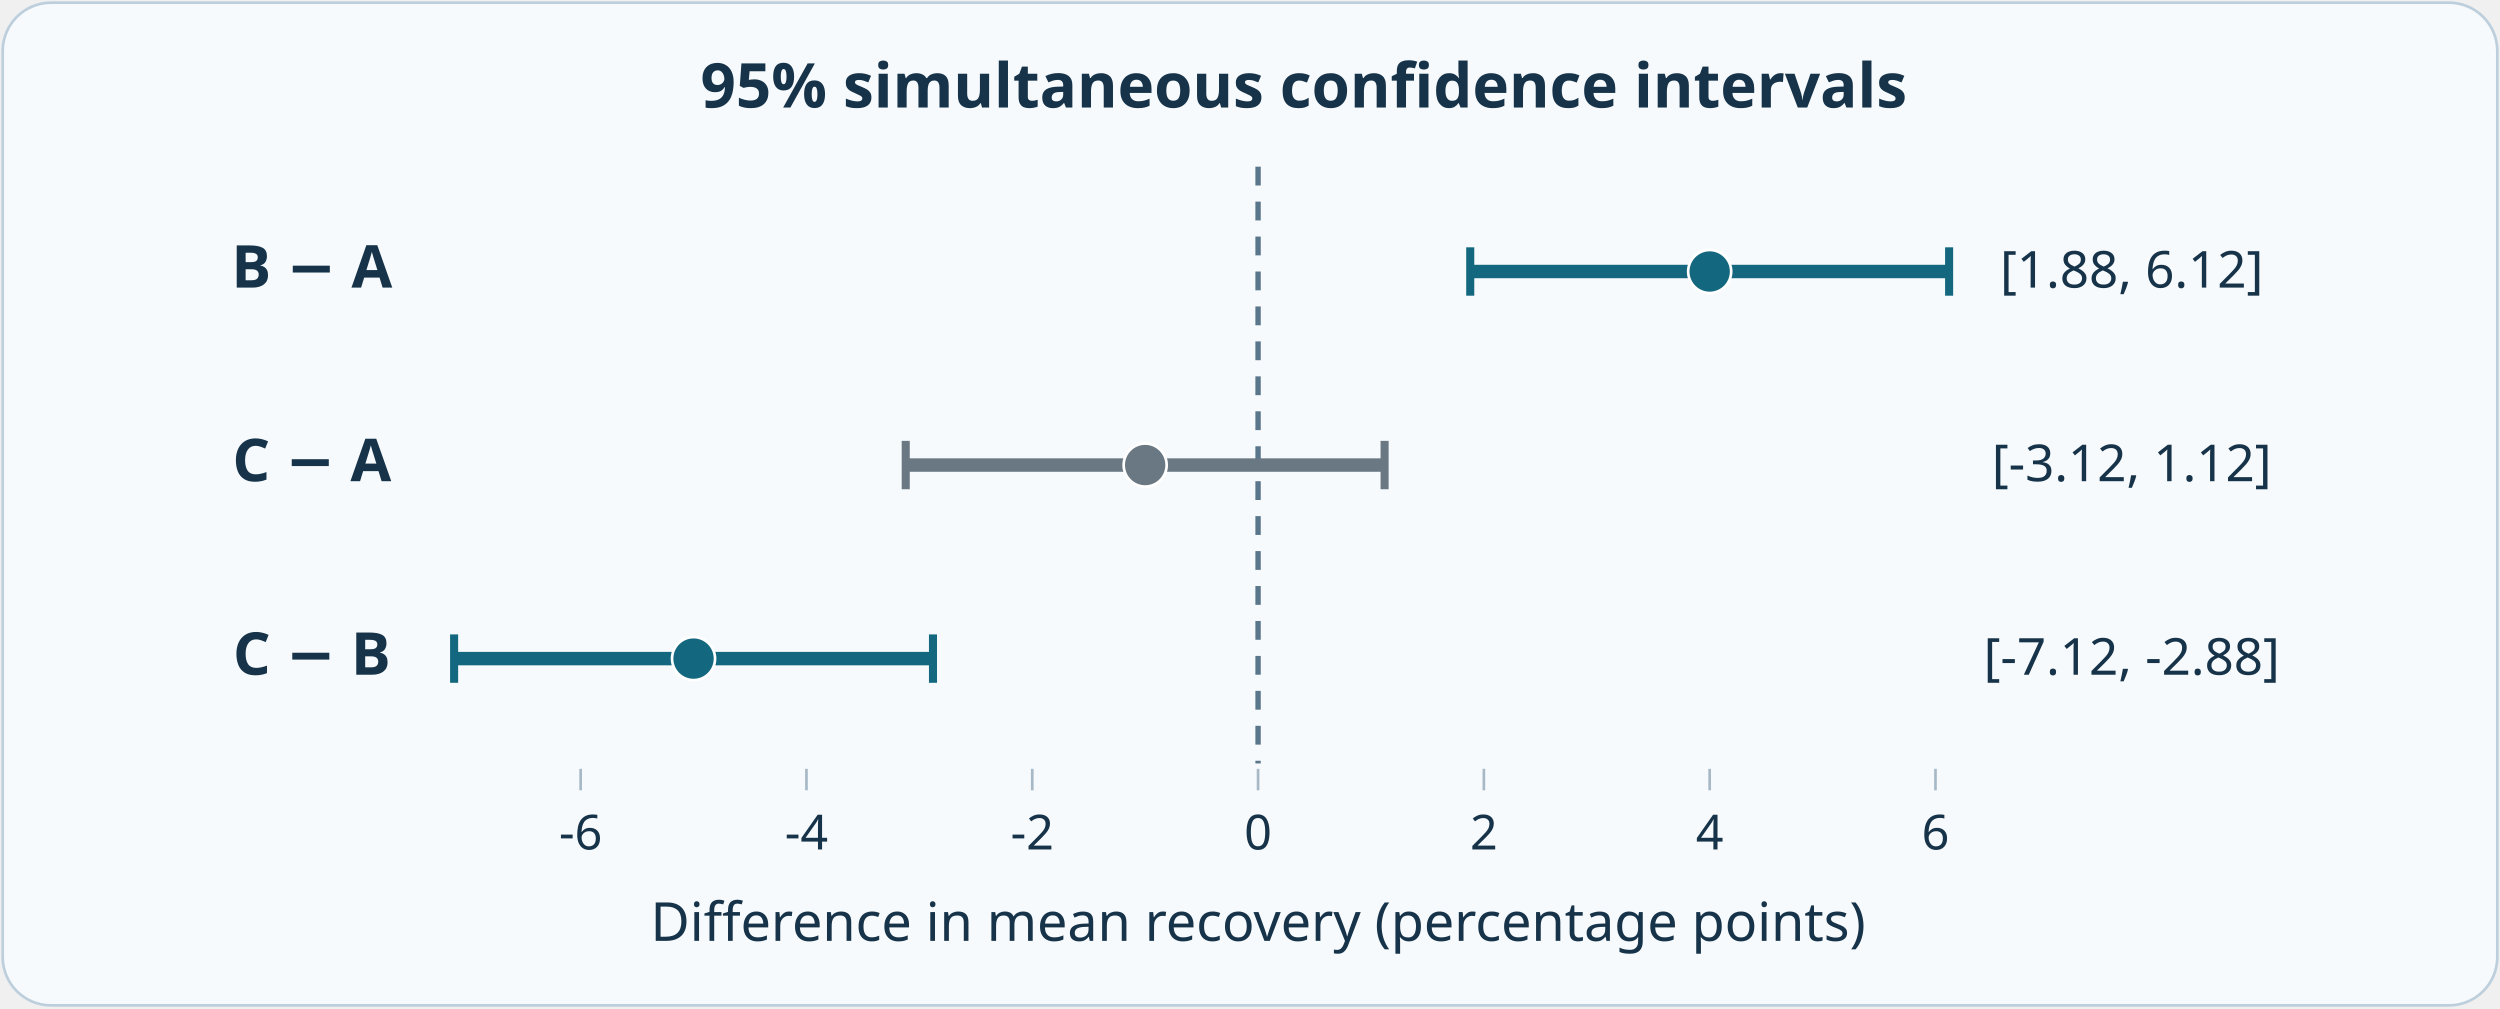
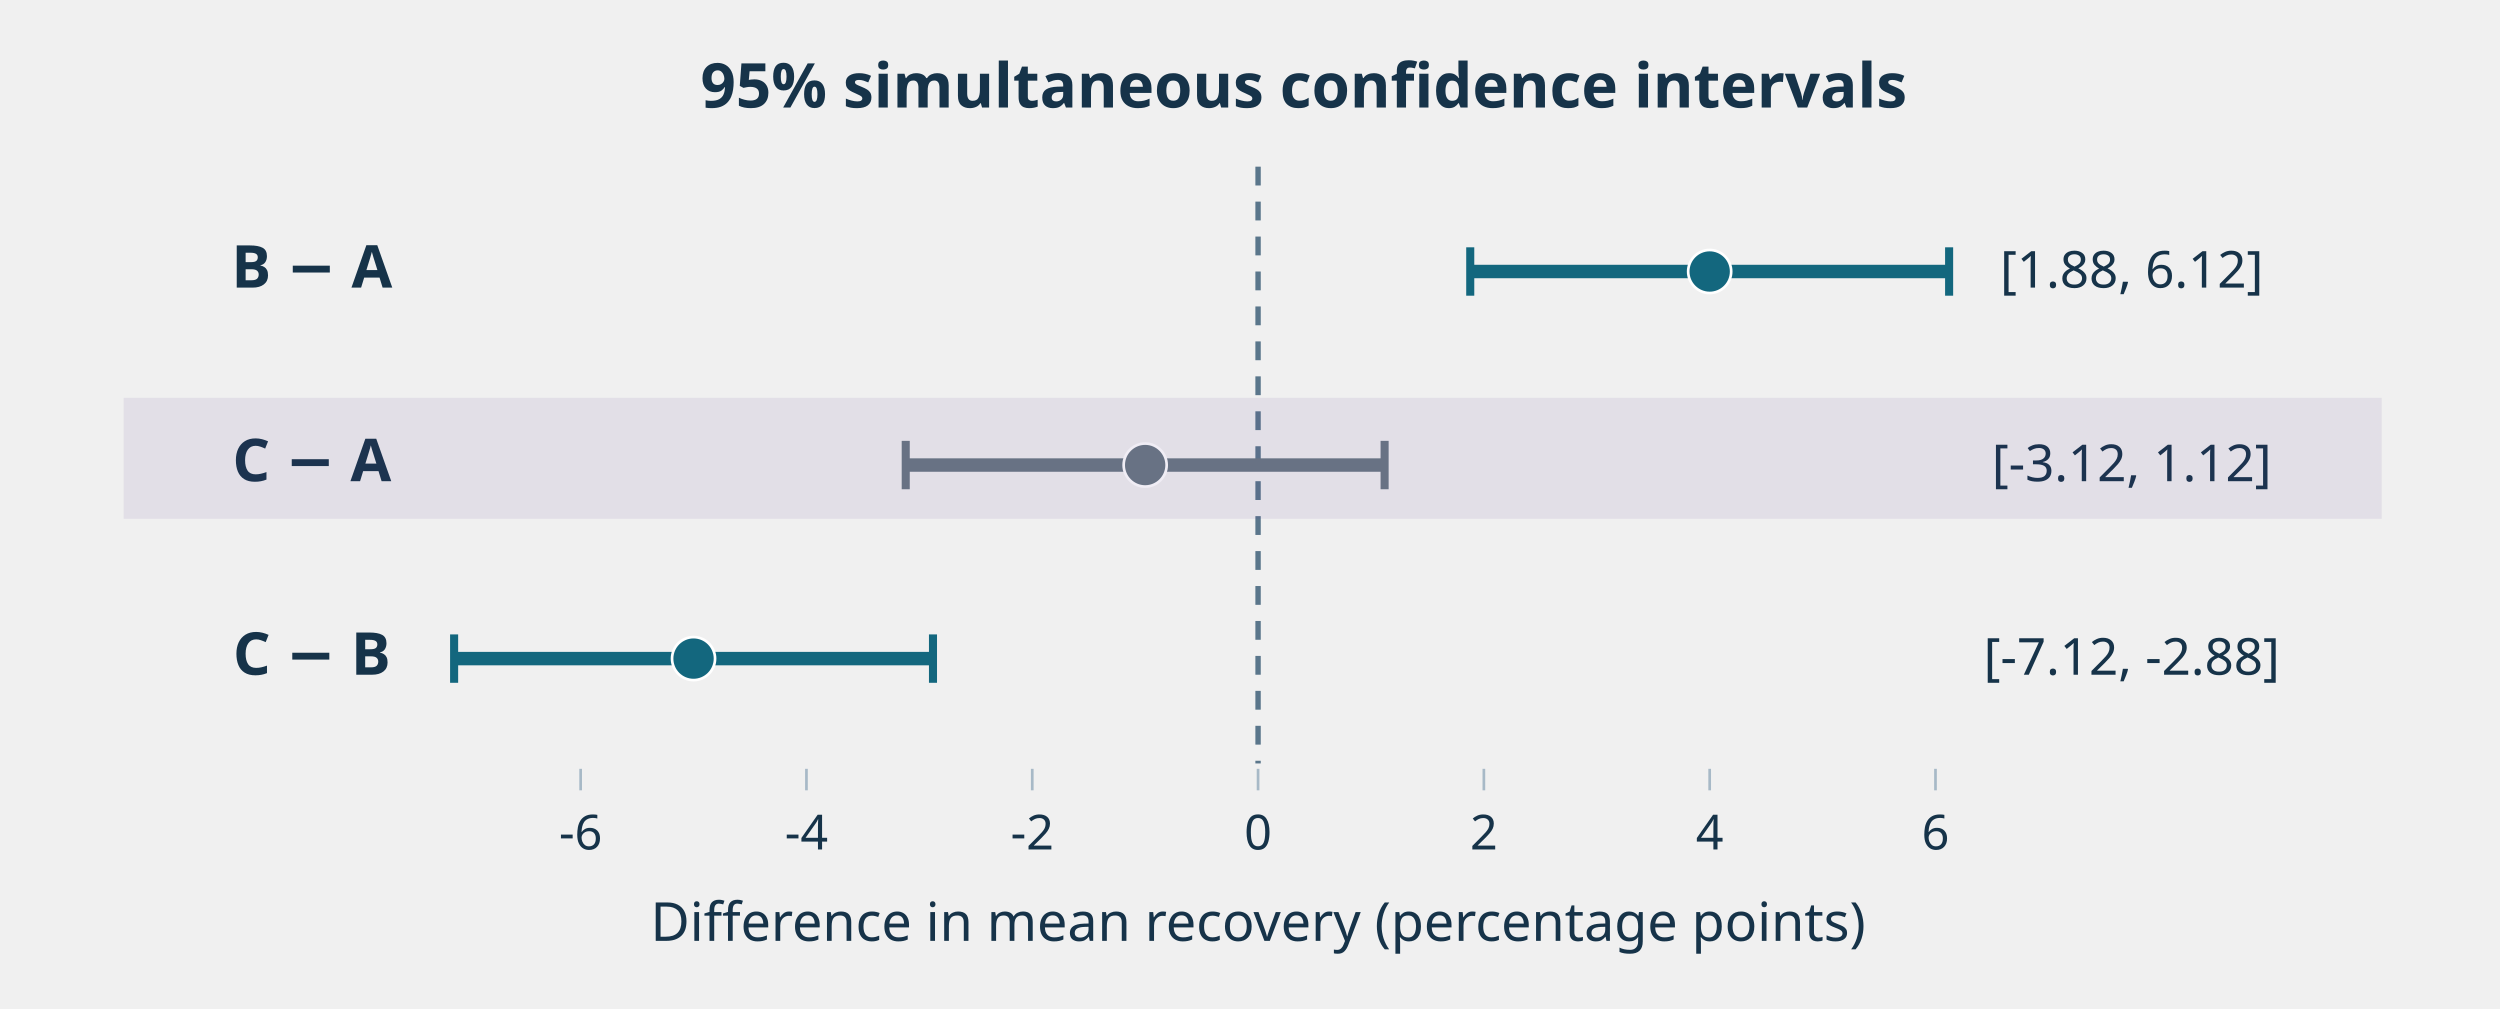
<svg xmlns="http://www.w3.org/2000/svg" viewBox="0 0 930 375" role="img" aria-labelledby="title desc">
-   <rect x="1" y="1" width="928" height="373" rx="18" fill="#f7fafc" stroke="#bdcfdc" />
  <g font-family="system-ui, sans-serif">
    <text x="485" y="40" text-anchor="middle" font-size="23" font-weight="700" fill="#163349">95% simultaneous confidence intervals</text>
    <line x1="468.00" y1="62.00" x2="468.00" y2="284.00" stroke="#5a768b" stroke-width="2" stroke-dasharray="7 6" />
    <text x="116" y="107" text-anchor="middle" font-size="22" font-weight="700" fill="#163349">B − A</text>
    <line x1="546.93" y1="101.00" x2="725.07" y2="101.00" stroke="#13677e" stroke-width="5" />
    <line x1="546.93" y1="92.00" x2="546.93" y2="110.00" stroke="#13677e" stroke-width="3" />
    <line x1="725.07" y1="92.00" x2="725.07" y2="110.00" stroke="#13677e" stroke-width="3" />
    <circle cx="636.00" cy="101.00" r="8" fill="#13677e" stroke="white" stroke-width="1" />
    <text x="793" y="107" text-anchor="middle" font-size="19" font-weight="500" fill="#163349">[1.88, 6.12]</text>
    <text x="116" y="179" text-anchor="middle" font-size="22" font-weight="700" fill="#163349">C − A</text>
    <line x1="336.93" y1="173.00" x2="515.07" y2="173.00" stroke="#697883" stroke-width="5" />
    <line x1="336.93" y1="164.00" x2="336.93" y2="182.00" stroke="#697883" stroke-width="3" />
    <line x1="515.07" y1="164.00" x2="515.07" y2="182.00" stroke="#697883" stroke-width="3" />
    <circle cx="426.00" cy="173.00" r="8" fill="#697883" stroke="white" stroke-width="1" />
    <text x="793" y="179" text-anchor="middle" font-size="19" font-weight="500" fill="#163349">[-3.12, 1.12]</text>
    <text x="116" y="251" text-anchor="middle" font-size="22" font-weight="700" fill="#163349">C − B</text>
    <line x1="168.93" y1="245.00" x2="347.07" y2="245.00" stroke="#13677e" stroke-width="5" />
    <line x1="168.93" y1="236.00" x2="168.93" y2="254.00" stroke="#13677e" stroke-width="3" />
    <line x1="347.07" y1="236.00" x2="347.07" y2="254.00" stroke="#13677e" stroke-width="3" />
    <circle cx="258.00" cy="245.00" r="8" fill="#13677e" stroke="white" stroke-width="1" />
    <text x="793" y="251" text-anchor="middle" font-size="19" font-weight="500" fill="#163349">[-7.12, -2.88]</text>
    <line x1="216.00" y1="286.00" x2="216.00" y2="294.00" stroke="#a7b9c7" stroke-width="1" />
    <text x="216" y="316" text-anchor="middle" font-size="18" font-weight="500" fill="#163349">-6</text>
    <line x1="300.00" y1="286.00" x2="300.00" y2="294.00" stroke="#a7b9c7" stroke-width="1" />
    <text x="300" y="316" text-anchor="middle" font-size="18" font-weight="500" fill="#163349">-4</text>
    <line x1="384.00" y1="286.00" x2="384.00" y2="294.00" stroke="#a7b9c7" stroke-width="1" />
    <text x="384" y="316" text-anchor="middle" font-size="18" font-weight="500" fill="#163349">-2</text>
    <line x1="468.00" y1="286.00" x2="468.00" y2="294.00" stroke="#a7b9c7" stroke-width="1" />
    <text x="468" y="316" text-anchor="middle" font-size="18" font-weight="500" fill="#163349">0</text>
    <line x1="552.00" y1="286.00" x2="552.00" y2="294.00" stroke="#a7b9c7" stroke-width="1" />
    <text x="552" y="316" text-anchor="middle" font-size="18" font-weight="500" fill="#163349">2</text>
    <line x1="636.00" y1="286.00" x2="636.00" y2="294.00" stroke="#a7b9c7" stroke-width="1" />
    <text x="636" y="316" text-anchor="middle" font-size="18" font-weight="500" fill="#163349">4</text>
    <line x1="720.00" y1="286.00" x2="720.00" y2="294.00" stroke="#a7b9c7" stroke-width="1" />
    <text x="720" y="316" text-anchor="middle" font-size="18" font-weight="500" fill="#163349">6</text>
    <text x="468" y="350" text-anchor="middle" font-size="20" font-weight="500" fill="#163349">Difference in mean recovery (percentage points)</text>
  </g>
+   <g data-svg-stage="1">
+     <rect x="46" y="148" width="840" height="45" fill="#5c3a98" fill-opacity=".09" />
+   </g>
</svg>
